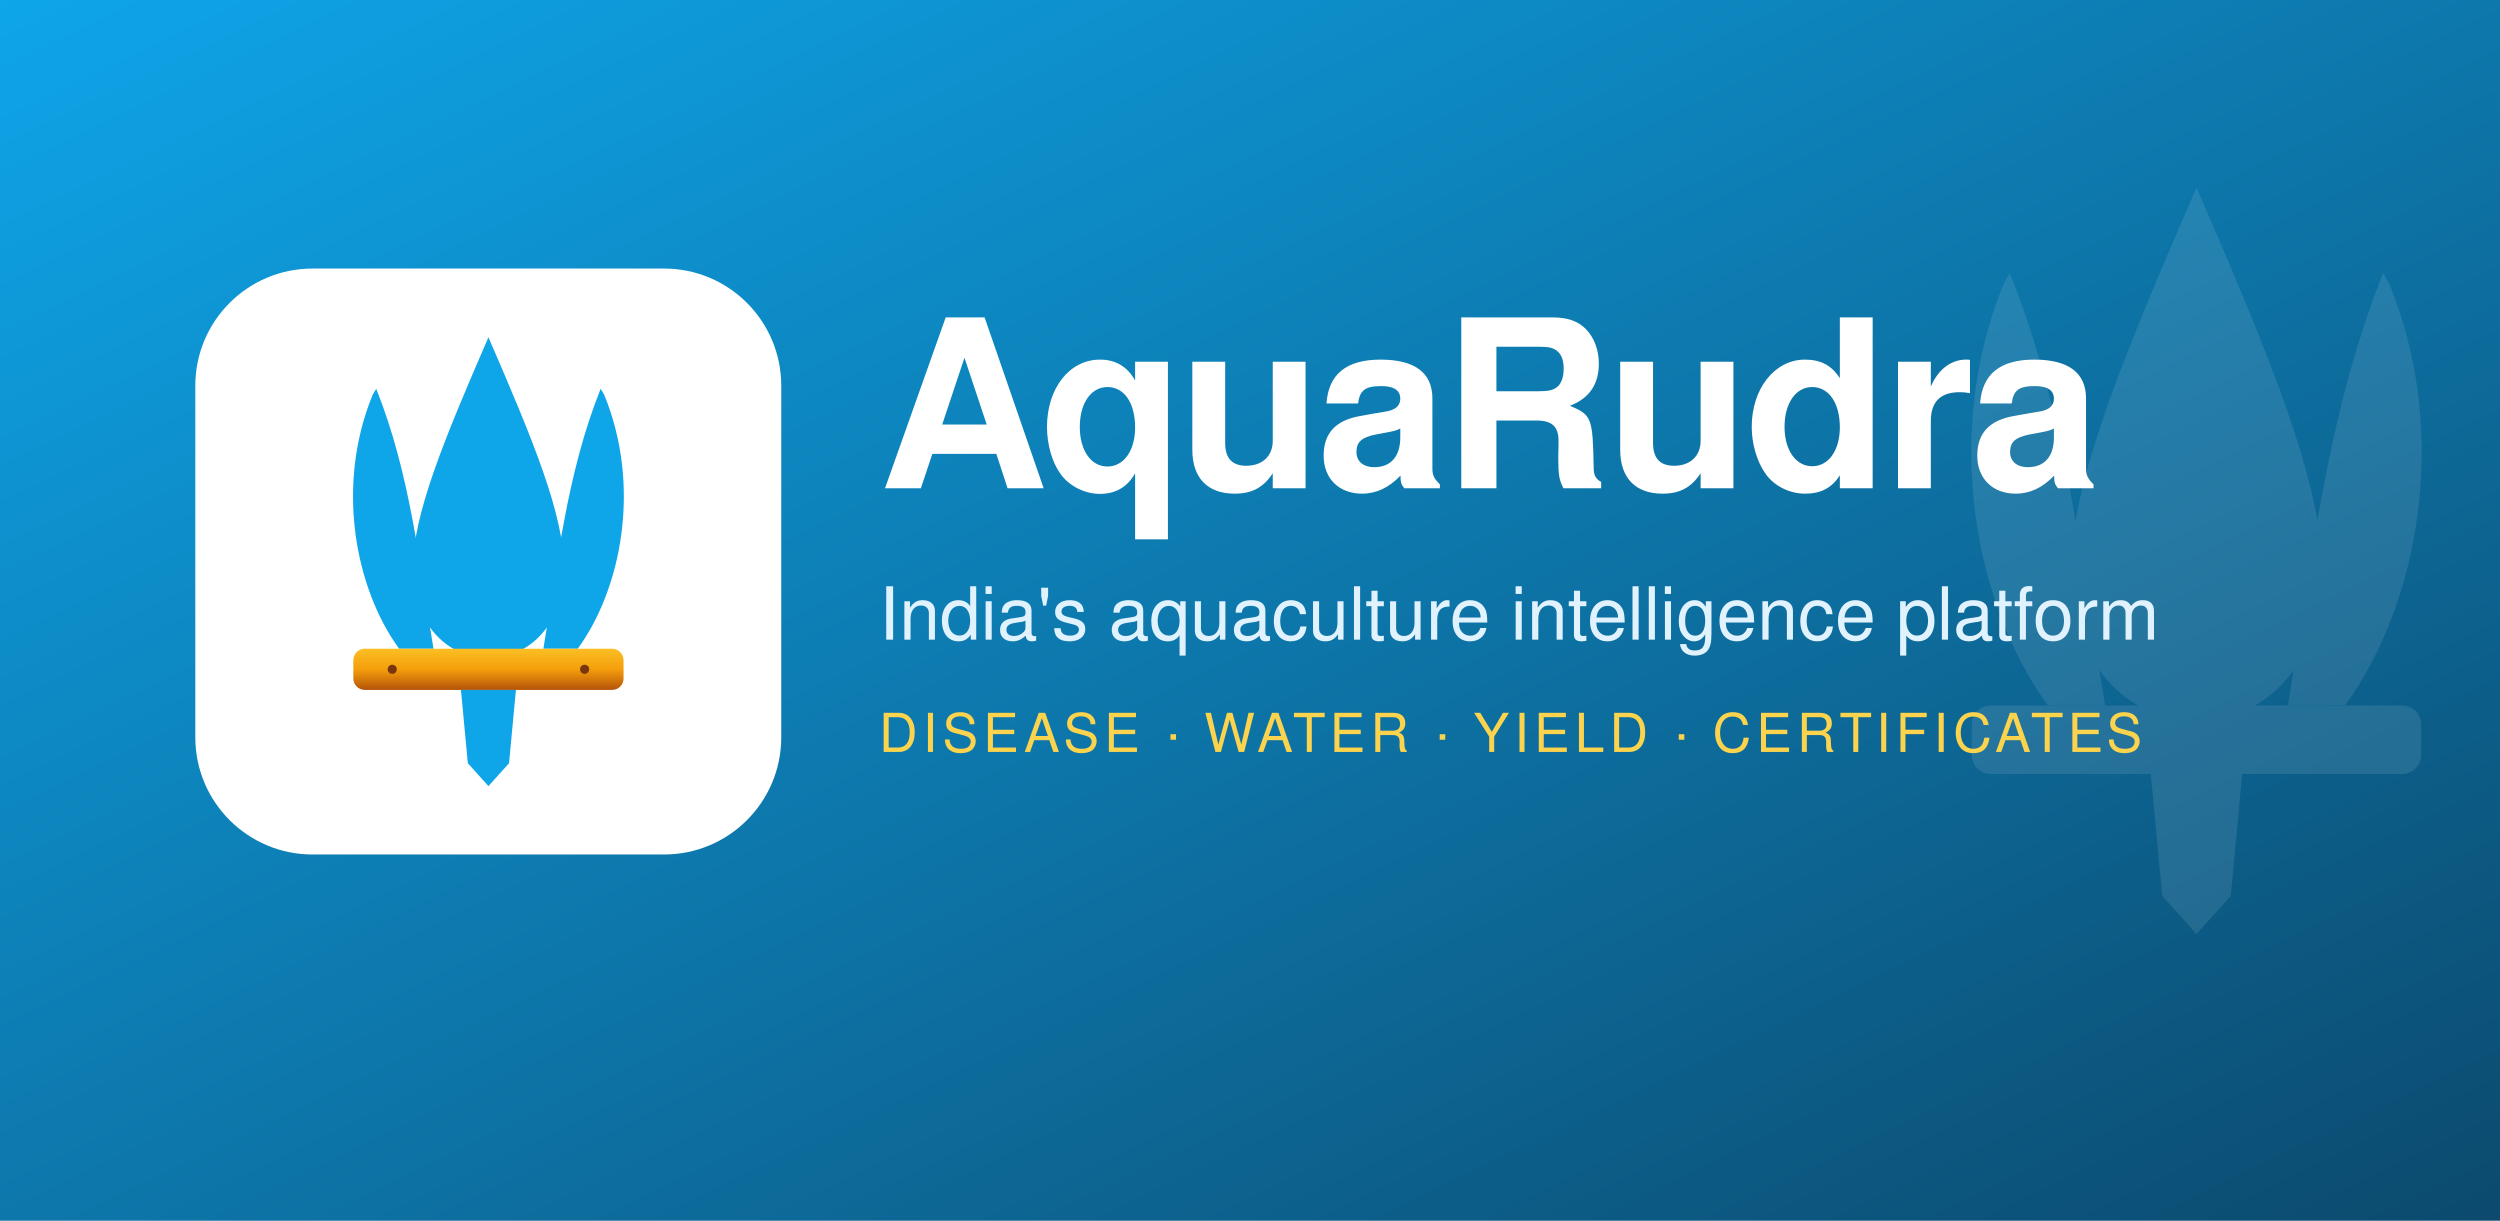
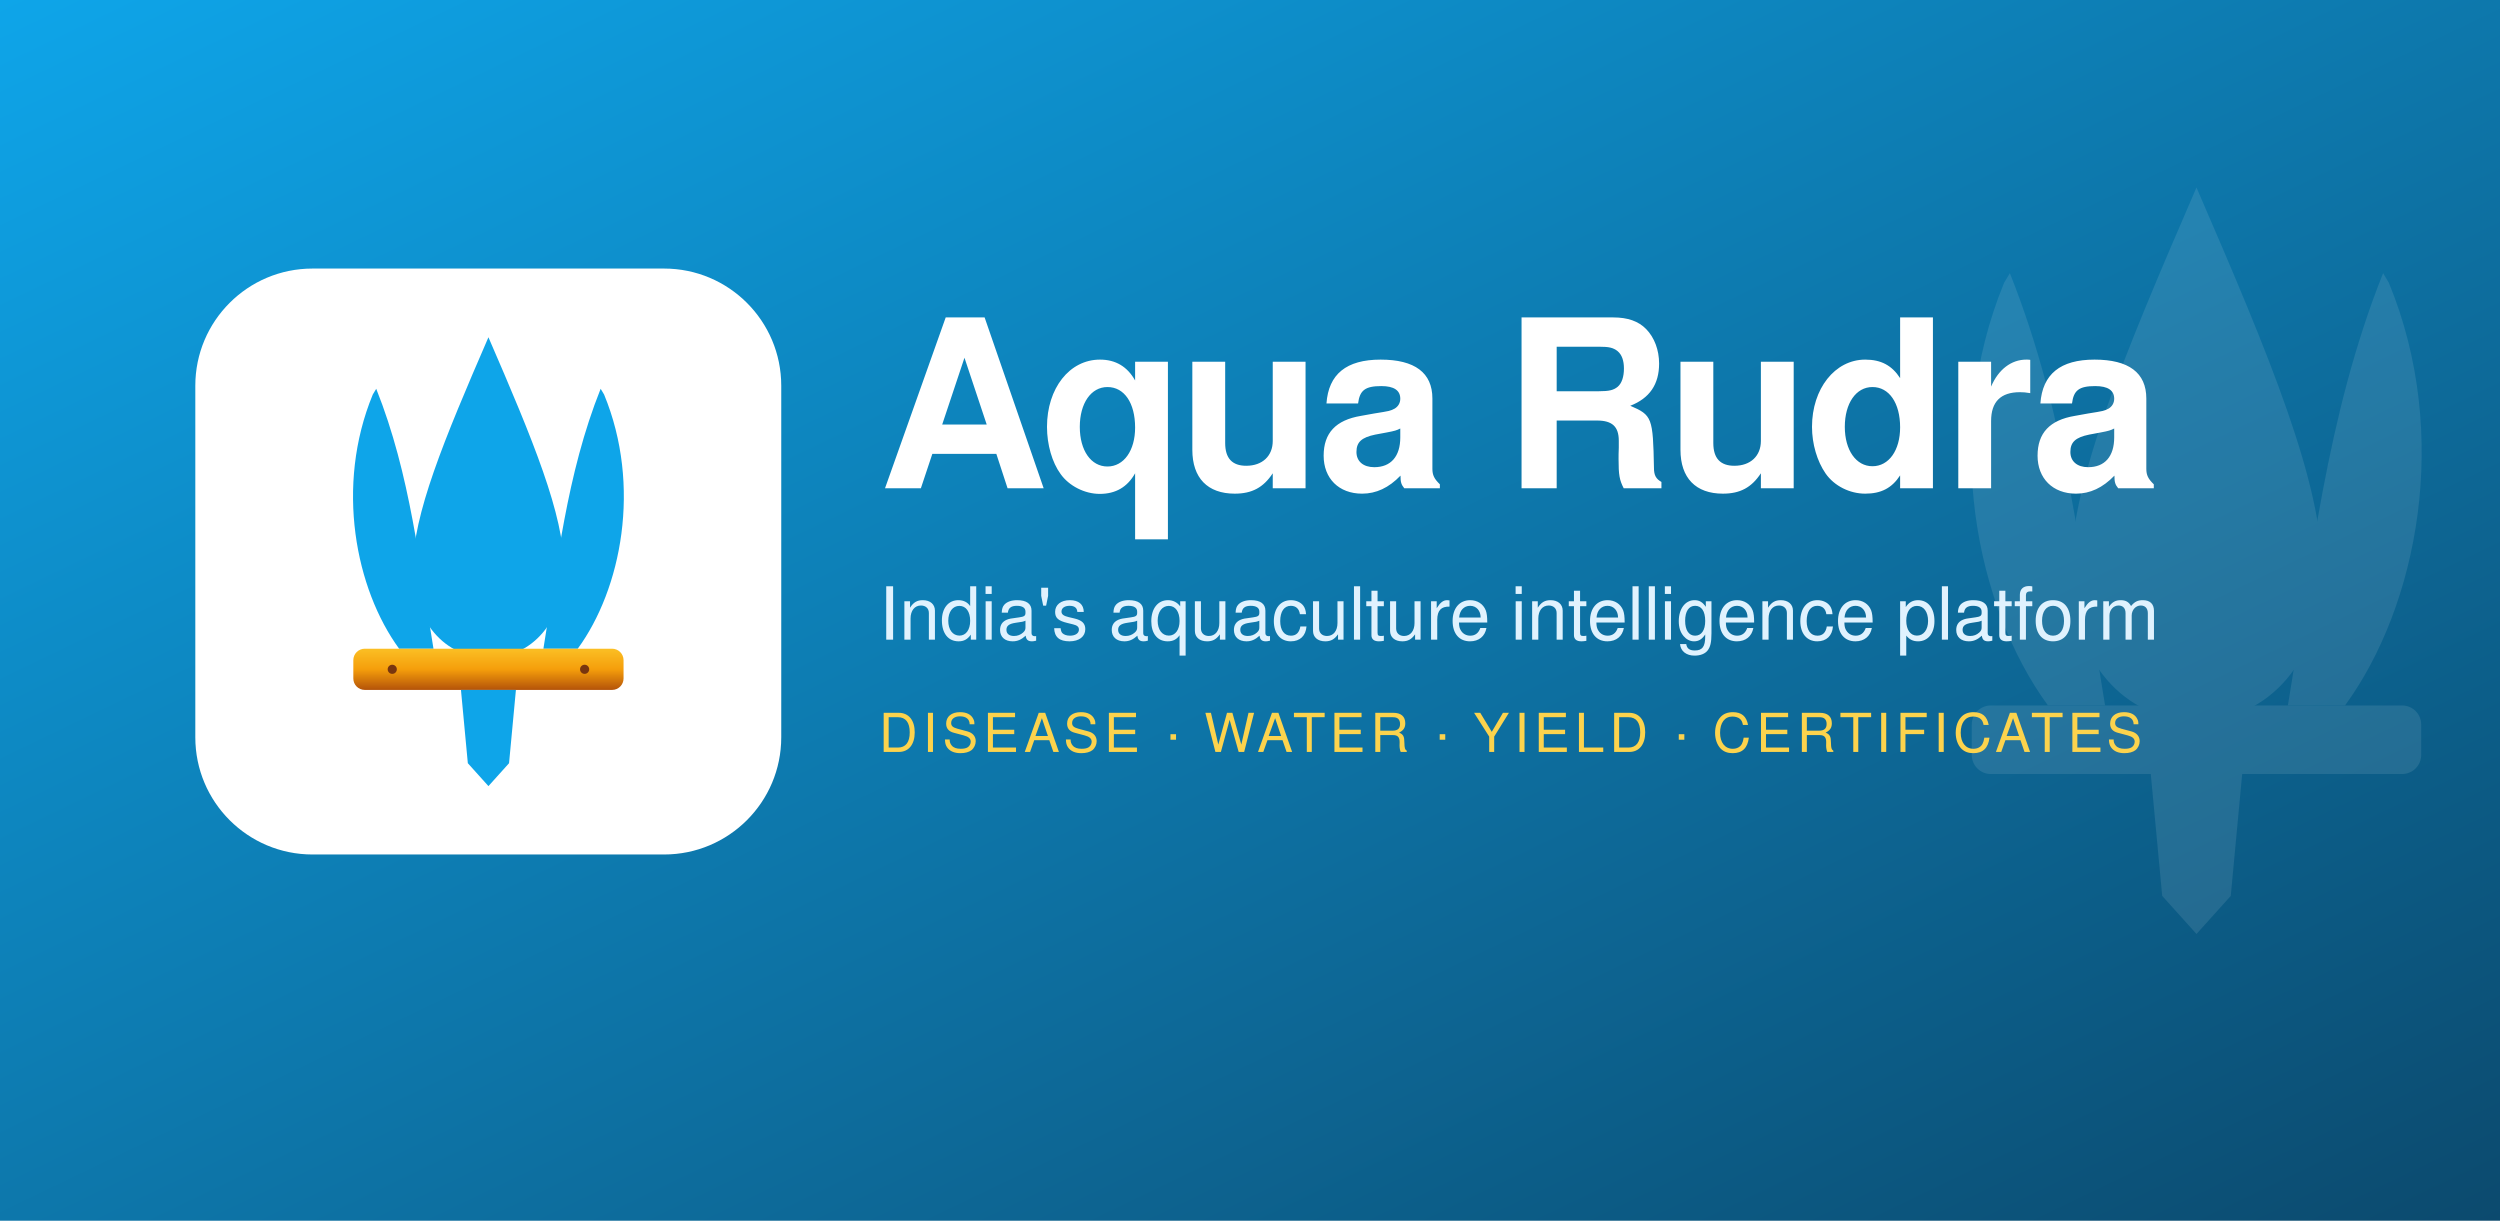
<svg xmlns="http://www.w3.org/2000/svg" viewBox="0 0 1024 500" width="1024" height="500">
  <defs>
    <linearGradient id="bg" x1="0" y1="0" x2="1" y2="1">
      <stop offset="0%" stop-color="#0EA5E9" />
      <stop offset="100%" stop-color="#0C4A6E" />
    </linearGradient>
    <linearGradient id="gold" x1="0" y1="0" x2="0" y2="1">
      <stop offset="0%" stop-color="#FBBF24" />
      <stop offset="50%" stop-color="#F59E0B" />
      <stop offset="100%" stop-color="#B45309" />
    </linearGradient>
    <radialGradient id="dropShine" cx="0.38" cy="0.3" r="0.55">
      <stop offset="0%" stop-color="#0EA5E9" stop-opacity="0.0" />
      <stop offset="100%" stop-color="#0369A1" stop-opacity="0.3" />
    </radialGradient>
  </defs>
  <rect width="1024" height="500" fill="url(#bg)" />
  <g opacity="0.10" transform="translate(700, 30) scale(0.78)">
    <path d="M 155 110 C 122 190, 140 280, 178 332 L 208 332 C 196 260, 188 180, 158 105 Z" fill="#FFFFFF" />
    <path d="M 357 110 C 390 190, 372 280, 334 332 L 304 332 C 316 260, 324 180, 354 105 Z" fill="#FFFFFF" />
    <path d="M 256 60 C 295 150, 322 215, 322 262 C 322 308, 294 340, 256 340 C 218 340, 190 308, 190 262 C 190 215, 217 150, 256 60 Z" fill="#FFFFFF" />
    <rect x="138" y="332" width="236" height="36" rx="10" fill="#FFFFFF" />
    <path d="M 232 368 L 280 368 L 274 432 L 256 452 L 238 432 Z" fill="#FFFFFF" />
  </g>
  <g transform="translate(80, 110)">
    <rect width="240" height="240" rx="48" fill="#FFFFFF" />
    <g transform="scale(0.469)">
      <path d="M 155 110 C 122 190, 140 280, 178 332 L 208 332 C 196 260, 188 180, 158 105 Z" fill="#0EA5E9" />
      <path d="M 357 110 C 390 190, 372 280, 334 332 L 304 332 C 316 260, 324 180, 354 105 Z" fill="#0EA5E9" />
      <path d="M 256 60 C 295 150, 322 215, 322 262 C 322 308, 294 340, 256 340 C 218 340, 190 308, 190 262 C 190 215, 217 150, 256 60 Z" fill="#0EA5E9" />
      <rect x="138" y="332" width="236" height="36" rx="10" fill="url(#gold)" />
      <circle cx="172" cy="350" r="4" fill="#78350F" />
      <circle cx="340" cy="350" r="4" fill="#78350F" />
      <path d="M 232 368 L 280 368 L 274 432 L 256 452 L 238 432 Z" fill="#0EA5E9" />
    </g>
  </g>
  <g transform="translate(360, 200)">
-     <text x="0" y="0" font-family="Helvetica, Arial, sans-serif" font-weight="700" font-size="96" fill="#FFFFFF" letter-spacing="-2">AquaRudra</text>
+     <text x="0" y="0" font-family="Helvetica, Arial, sans-serif" font-weight="700" font-size="96" fill="#FFFFFF" letter-spacing="-2">Aqua Rudra</text>
    <text x="0" y="62" font-family="Helvetica, Arial, sans-serif" font-weight="400" font-size="30" fill="#E0F2FE">India's aquaculture intelligence platform</text>
    <text x="0" y="108" font-family="Helvetica, Arial, sans-serif" font-weight="500" font-size="22" fill="#FCD34D" letter-spacing="2">DISEASE · WATER · YIELD · CERTIFICATES</text>
  </g>
</svg>
